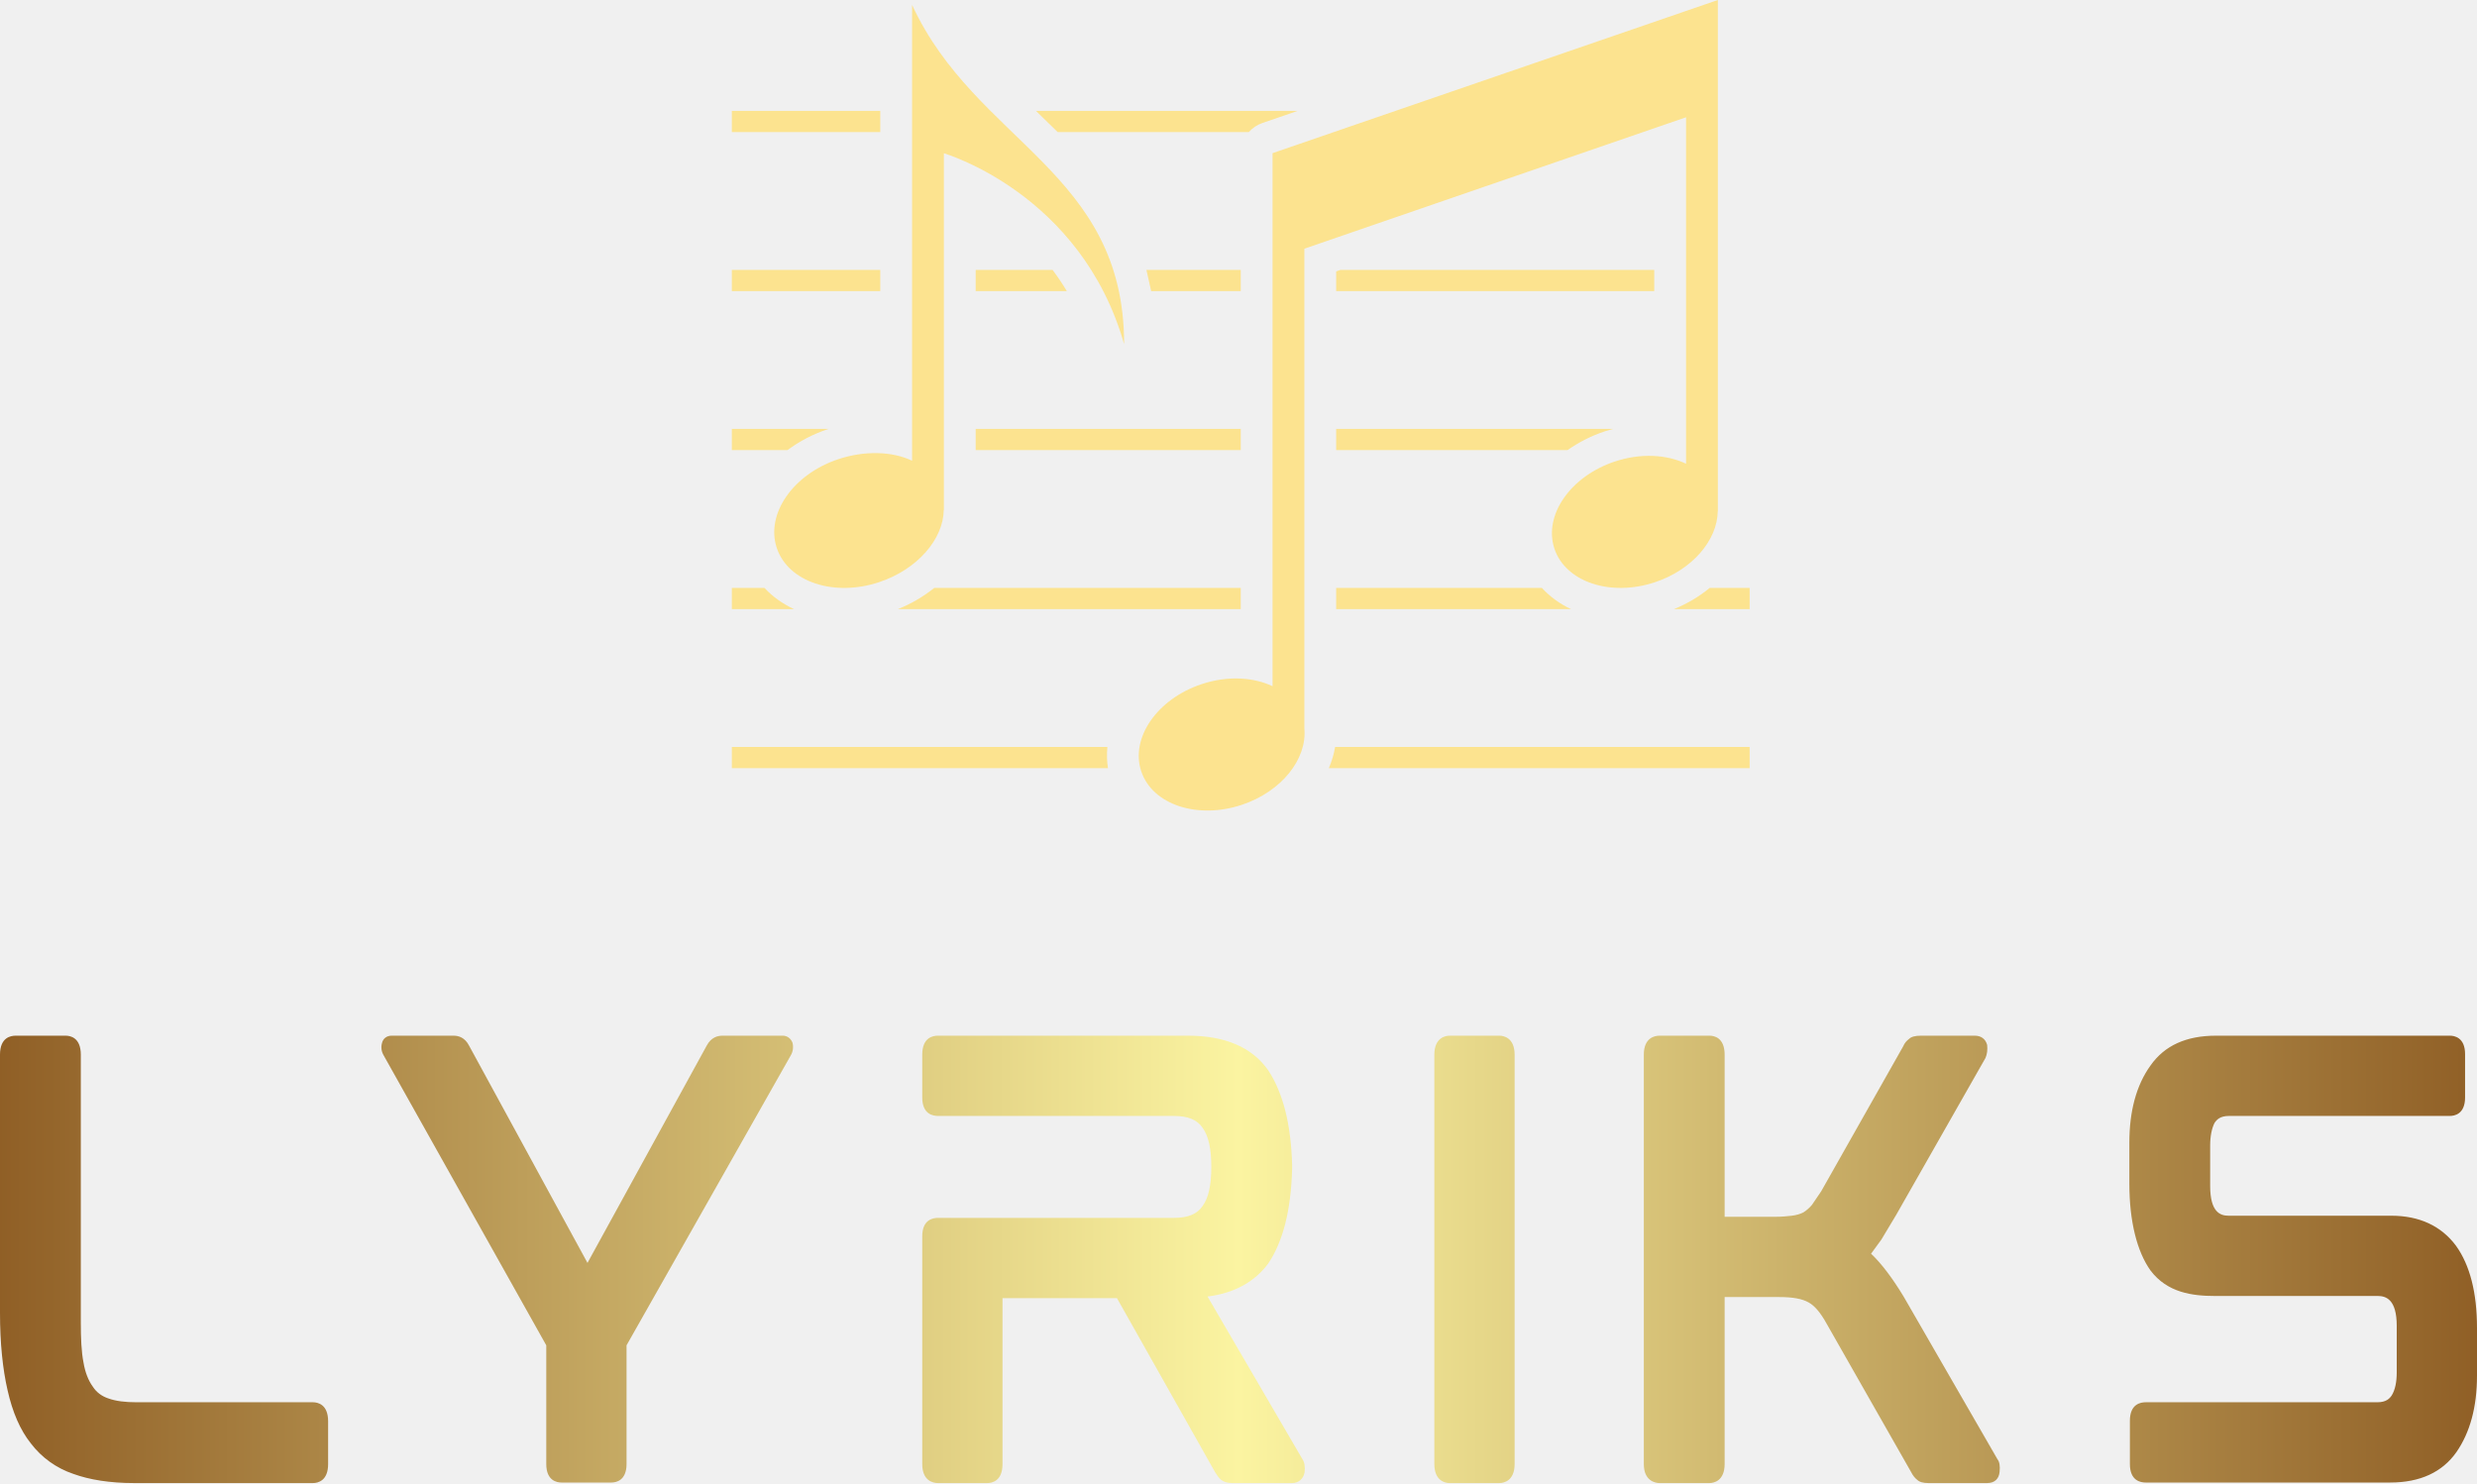
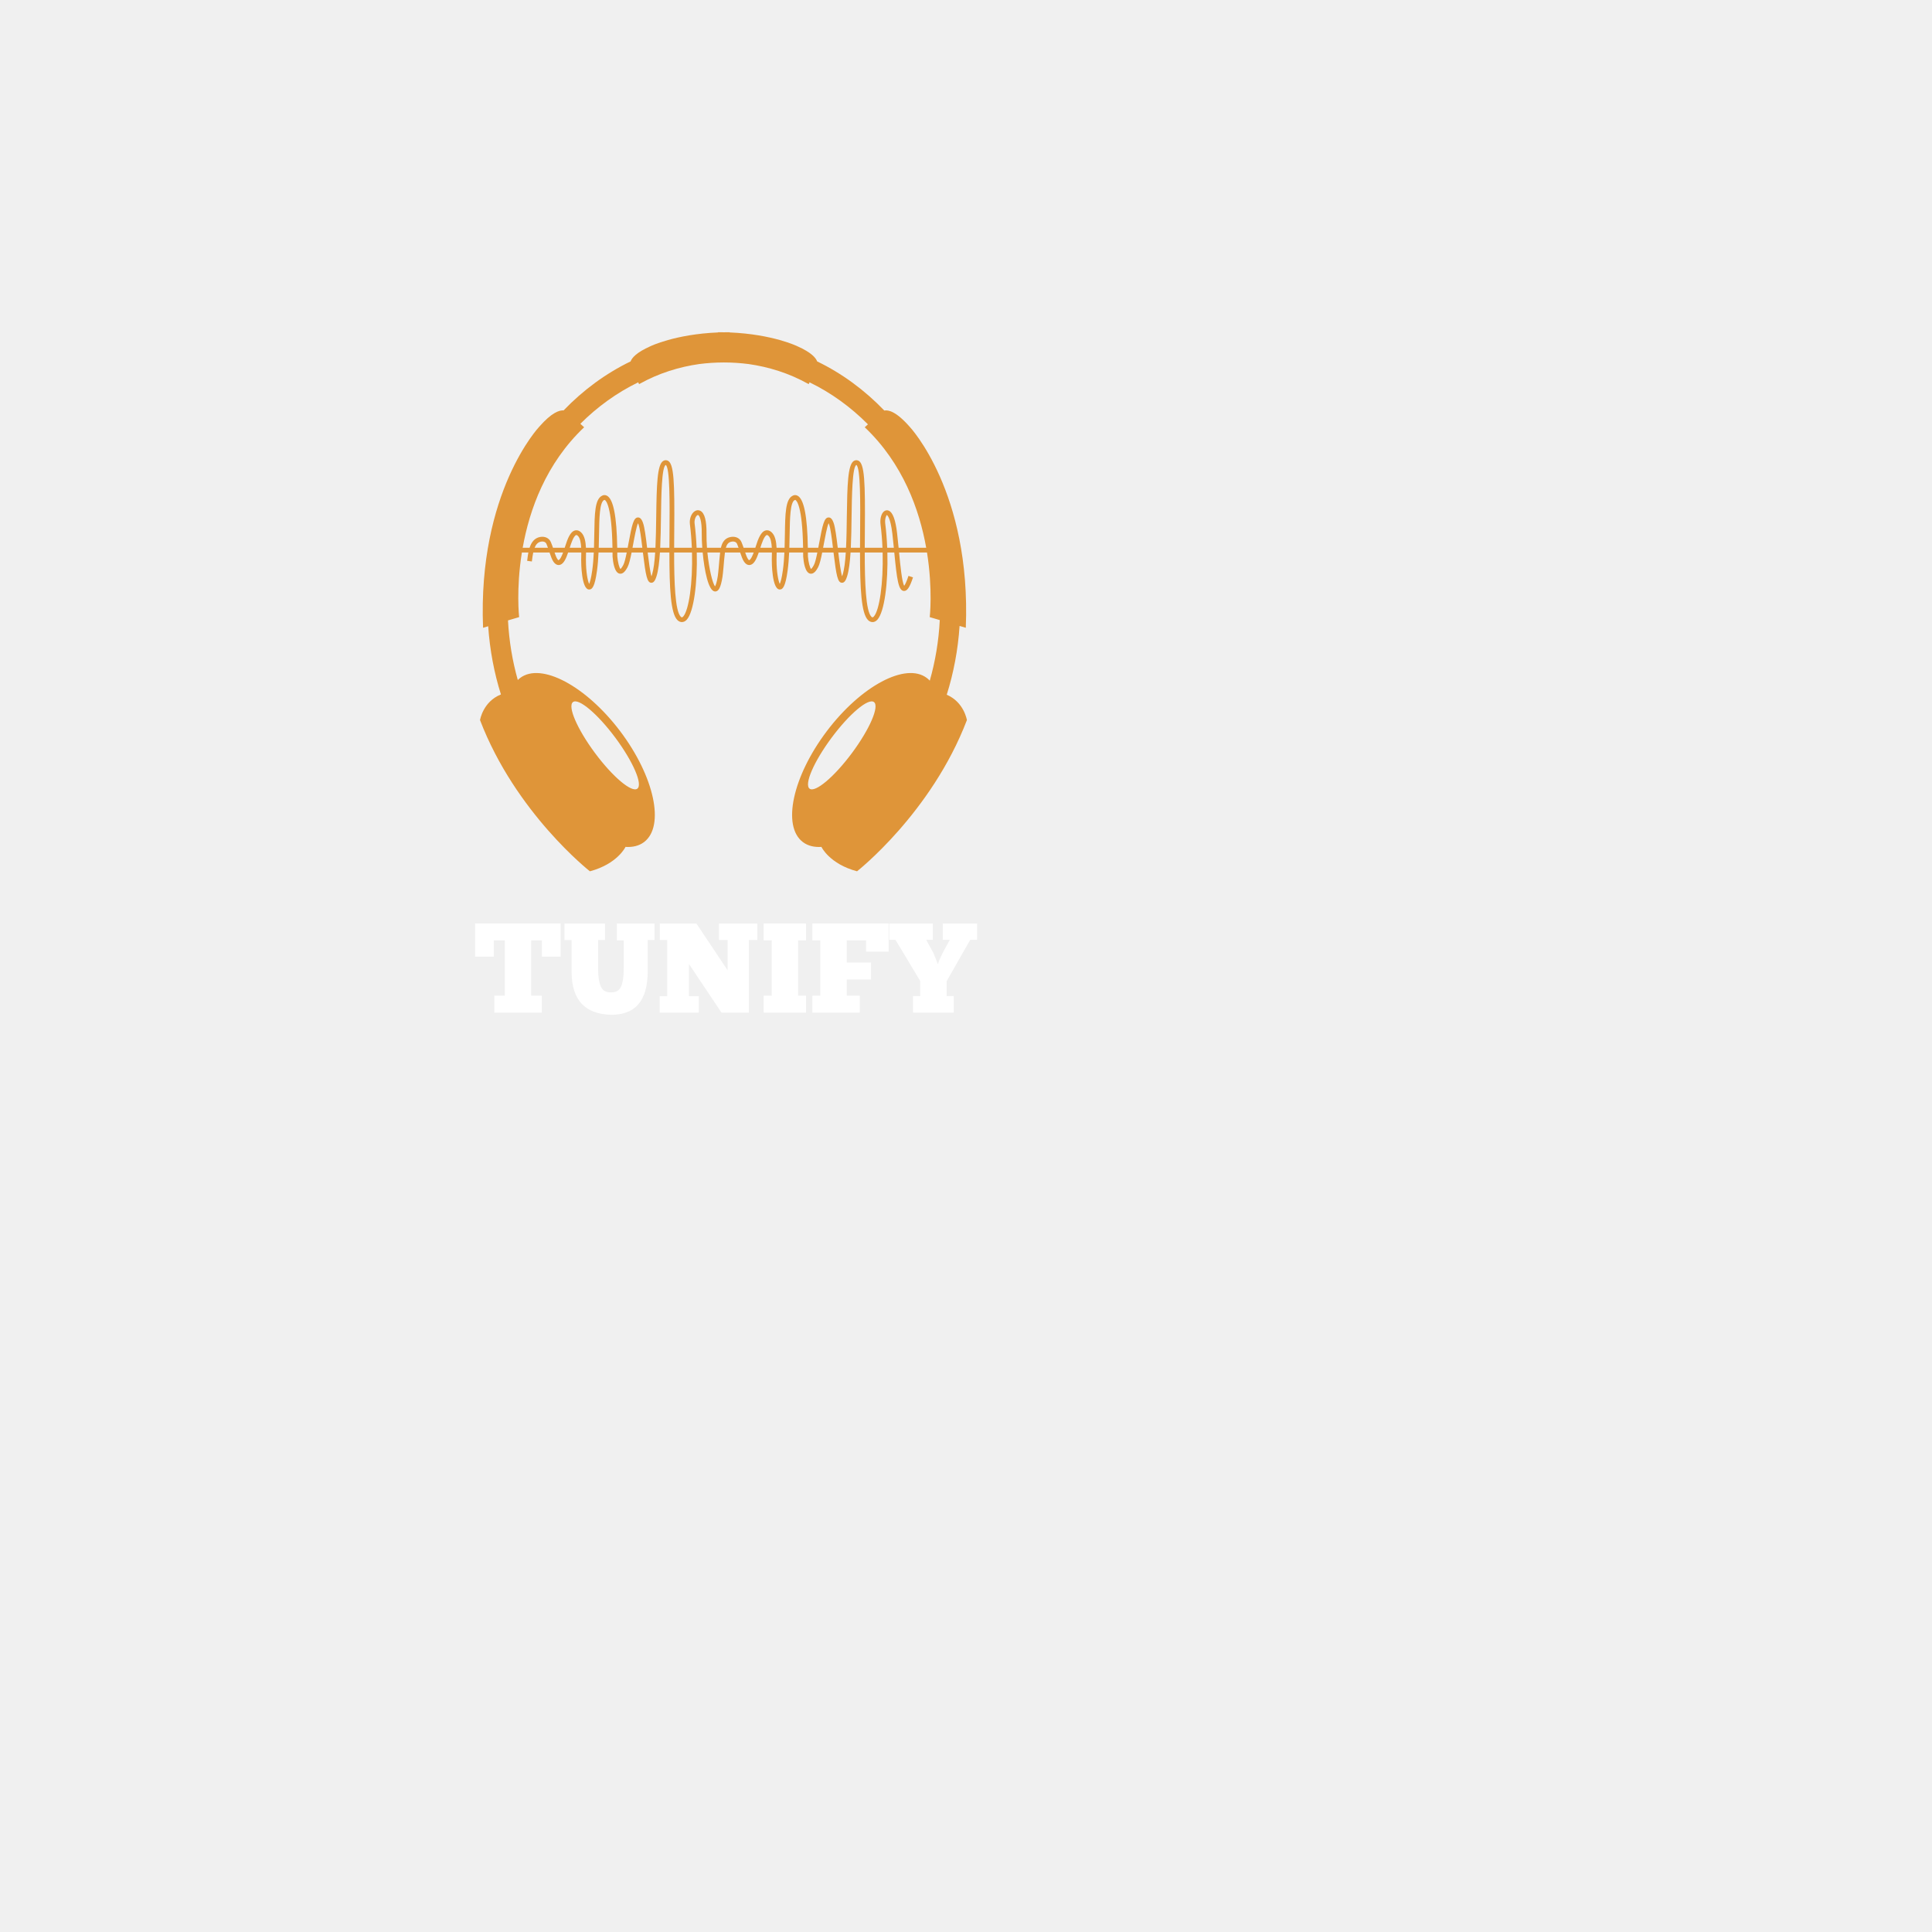
- <svg xmlns="http://www.w3.org/2000/svg" width="220" height="131.741">
+ <svg xmlns="http://www.w3.org/2000/svg" width="500" zoomAndPan="magnify" viewBox="0 0 500 500" height="500" preserveAspectRatio="xMidYMid meet" version="1.0">
  <defs>
-     <linearGradient id="A">
-       <stop stop-color="#8f5e25" offset="0" />
-       <stop stop-color="#fbf4a1" offset=".5" />
-       <stop stop-color="#8f5e25" offset="1" />
-     </linearGradient>
+     <g />
+     <clipPath id="5feca6fc68">
+       <path d="M 124 85.984 L 251 85.984 L 251 225.484 L 124 225.484 Z M 124 85.984 " clip-rule="nonzero" />
+     </clipPath>
  </defs>
-   <path d="M95 8.539L53 22.986V73.27c-1.832-.864-4.27-1.001-6.694-.193-4.192 1.397-6.74 5.078-5.692 8.222s5.295 4.559 9.487 3.162c3.742-1.247 6.166-4.314 5.899-7.195V32l36-12.397v32.681c-1.835-.876-4.286-1.019-6.722-.207-4.192 1.397-6.74 5.078-5.692 8.222s5.295 4.559 9.487 3.162c3.525-1.175 5.878-3.965 5.918-6.692H95V8.539zM19 9v43c-1.869-.892-4.481-.971-6.963-.143-4.269 1.423-6.865 5.172-5.798 8.374s5.393 4.644 9.663 3.221c3.59-1.197 6.047-4.038 6.087-6.816H22V23s12.926 3.741 17 18c0-16.296-14-19-20-32zm18.423 70H2v2h35.476a7.75 7.75 0 0 1-.053-2zM98 81v-2H58.9a8.66 8.66 0 0 1-.591 2H98zM5.078 64H2v2h5.87c-1.081-.501-2.028-1.176-2.792-2zM98 66v-2h-3.769c-.978.804-2.112 1.487-3.377 2H98zm-19.599-2H59v2h22.155a8.74 8.74 0 0 1-2.754-2zM21.09 64a13.4 13.4 0 0 1-3.433 2H50v-2H21.09zM25 49h25v2H25zm-13.875 0H2v2h5.25c1.106-.825 2.395-1.508 3.839-1.99.012-.004.024-.006.036-.01zM59 51h21.822a13.5 13.5 0 0 1 3.507-1.769l.796-.231H59v2zM32.25 34H25v2h8.595c-.427-.712-.877-1.378-1.345-2zM2 34h14v2H2zm57 2h30v-2H59.406l-.406.14zm-17.449 0H50v-2h-8.898l.449 2zm-8.817-15h18.028a2.99 2.99 0 0 1 1.263-.851L55.366 19h-24.68l2.048 2zM2 19h14v2H2z" transform="matrix(.941663 0 0 .941663 63.11667 -8.040863)" fill="#fce38f" />
-   <path d="M26.28 34.08c.36 0 1.12.16 1.12 1.4v3.16c0 1.24-.76 1.4-1.12 1.4h-13.2c-1.76 0-3.28-.24-4.48-.68a6.55 6.55 0 0 1-3.12-2.24c-.8-1-1.36-2.32-1.72-3.92-.36-1.56-.56-3.48-.56-5.72V8.44c0-1.28.8-1.4 1.16-1.4h3.68c.32 0 1.12.12 1.12 1.4v19.72c0 1.2.04 2.2.2 3 .12.72.36 1.32.68 1.76.28.44.68.72 1.16.88.56.2 1.24.28 2.08.28h13zM60.929 7.04c.32 0 .6.2.72.52.08.32.04.64-.12.92l-12.12 21.4v8.76c0 1.24-.8 1.36-1.12 1.36h-3.68c-.32 0-1.12-.12-1.12-1.36v-8.76l-12-21.4a1.15 1.15 0 0 1-.12-.88c.08-.36.36-.56.72-.56h4.56c.36 0 .84.12 1.16.76l8.72 16 8.8-16.04c.32-.6.8-.72 1.16-.72h4.44zm38.329 31.24c.16.24.2.56.16.96-.08.48-.44.8-.92.8h-4.4c-.36 0-.64-.08-.84-.24-.16-.12-.28-.32-.44-.56l-7.24-12.84h-8.44v12.24c0 1.24-.76 1.4-1.12 1.4h-3.64c-.36 0-1.16-.16-1.16-1.4v-16.8c0-1.24.8-1.36 1.16-1.36h17.4c1.04 0 1.72-.28 2.12-.88.44-.6.64-1.56.64-2.88s-.2-2.28-.64-2.88c-.4-.6-1.08-.88-2.12-.88h-17.4c-.36 0-1.16-.12-1.16-1.36V8.44c0-1.28.8-1.4 1.16-1.4h18.44c2.72 0 4.72.84 5.92 2.56 1.08 1.64 1.68 3.96 1.76 7v.24c-.08 3.08-.68 5.4-1.76 7-1 1.36-2.52 2.2-4.48 2.44zm14.529-31.24c.32 0 1.12.16 1.12 1.4v30.2c0 1.24-.8 1.4-1.12 1.4h-3.68c-.32 0-1.12-.16-1.12-1.4V8.44c0-1.24.8-1.4 1.12-1.4h3.68zm29.809 19.24l6.92 12c.16.2.2.52.16.92-.04.52-.36.84-.92.84h-4.32c-.4 0-.68-.08-.84-.24-.16-.12-.32-.32-.44-.56l-6.24-10.96c-.44-.8-.88-1.32-1.32-1.56-.48-.28-1.2-.4-2.16-.4h-4.04v12.32c0 1.24-.8 1.4-1.12 1.4h-3.68c-.32 0-1.16-.16-1.16-1.4V8.44c0-1.28.84-1.4 1.16-1.4h3.68c.32 0 1.12.12 1.12 1.4V20.4h3.68c.52 0 .96-.04 1.28-.08s.6-.12.84-.24c.2-.12.44-.32.64-.56l.68-1 6.04-10.68c.12-.28.28-.44.44-.56.16-.16.44-.24.88-.24h3.96c.48 0 .8.24.92.68.04.36 0 .68-.12.96l-6.6 11.6-1.08 1.8-.76 1.04c.8.76 1.6 1.84 2.4 3.16zm35.969-5.96c2.08 0 3.68.76 4.76 2.2 1.04 1.44 1.56 3.48 1.56 6.08v3.52c0 2.32-.52 4.2-1.52 5.64-1.04 1.48-2.68 2.24-4.88 2.24h-18.04c-.36 0-1.16-.12-1.16-1.36v-3.2c0-1.24.8-1.36 1.16-1.36h17.08c.68 0 .92-.28 1.08-.52.24-.4.36-.96.36-1.68v-3.44c0-1.96-.8-2.2-1.4-2.2h-12c-1.68 0-3.52-.24-4.76-1.88-1-1.4-1.56-3.64-1.56-6.4v-3.04c0-2.32.52-4.24 1.56-5.68 1.04-1.48 2.64-2.2 4.84-2.2h17.24c.32 0 1.12.12 1.12 1.36v3.2c0 1.24-.8 1.36-1.12 1.36h-16.28c-.68 0-.92.28-1.08.52-.2.4-.32.96-.32 1.68v2.96c0 1.96.76 2.2 1.36 2.2h12z" transform="matrix(1.204259 0 0 1.204259 -3.853629 83.52203)" fill="url(#A)" />
+   <g fill="#ffffff" fill-opacity="1">
+     <g transform="translate(122.4609, 262.0689)">
+       <g>
+         <path d="M 22.633 -23.062 L 0.496 -23.062 L 0.496 -14.484 L 5.344 -14.484 L 5.344 -18.707 L 8.184 -18.707 L 8.184 -4.387 L 5.477 -4.387 L 5.477 0 L 17.75 0 L 17.75 -4.387 L 15.012 -4.387 L 15.012 -18.707 L 17.781 -18.707 L 17.781 -14.484 L 22.633 -14.484 Z M 22.633 -23.062 " />
+       </g>
+     </g>
+   </g>
+   <g fill="#ffffff" fill-opacity="1">
+     <g transform="translate(145.5857, 262.0689)">
+       <g>
+         <path d="M 0.496 -23.062 L 0.496 -18.773 L 2.344 -18.773 L 2.344 -10.625 C 2.344 -3.133 5.906 0.363 12.57 0.562 C 18.773 0.562 22.039 -2.969 22.039 -10.789 L 22.039 -18.805 L 23.82 -18.805 L 23.82 -23.062 L 14.055 -23.062 L 14.055 -18.707 L 15.836 -18.707 L 15.836 -11.711 C 15.836 -6.039 14.516 -5.246 12.504 -5.246 C 10.395 -5.246 9.203 -6.367 9.203 -11.68 L 9.203 -18.805 L 10.988 -18.805 L 10.988 -23.062 Z M 0.496 -23.062 " />
+       </g>
+     </g>
+   </g>
+   <g fill="#ffffff" fill-opacity="1">
+     <g transform="translate(169.8981, 262.0689)">
+       <g>
+         <path d="M 26.098 -18.805 L 26.098 -23.062 L 16.168 -23.062 L 16.168 -18.805 L 18.41 -18.805 L 18.41 -10.953 L 10.328 -23.062 L 0.859 -23.062 L 0.859 -18.805 L 2.77 -18.805 L 2.77 -4.258 L 0.824 -4.258 L 0.824 0 L 10.953 0 L 10.953 -4.258 L 8.414 -4.258 L 8.414 -12.57 L 16.828 0 L 23.918 0 L 23.918 -18.805 Z M 26.098 -18.805 " />
+       </g>
+     </g>
+   </g>
+   <g fill="#ffffff" fill-opacity="1">
+     <g transform="translate(196.8166, 262.0689)">
+       <g>
+         <path d="M 0.824 -23.062 L 0.824 -18.707 L 2.902 -18.707 L 2.902 -4.387 L 0.824 -4.387 L 0.824 0 L 11.777 0 L 11.777 -4.387 L 9.734 -4.387 L 9.734 -18.707 L 11.777 -18.707 L 11.777 -23.062 Z M 0.824 -23.062 " />
+       </g>
+     </g>
+   </g>
+   <g fill="#ffffff" fill-opacity="1">
+     <g transform="translate(209.4181, 262.0689)">
+       <g>
+         <path d="M 0.824 -23.062 L 0.824 -18.707 L 2.871 -18.707 L 2.871 -4.387 L 0.824 -4.387 L 0.824 0 L 13.098 0 L 13.098 -4.387 L 9.734 -4.387 L 9.734 -8.578 L 16 -8.578 L 16 -12.965 L 9.734 -12.965 L 9.734 -18.707 L 14.715 -18.707 L 14.715 -15.77 L 20.555 -15.77 L 20.555 -23.062 Z M 0.824 -23.062 " />
+       </g>
+     </g>
+   </g>
+   <g fill="#ffffff" fill-opacity="1">
+     <g transform="translate(230.4647, 262.0689)">
+       <g>
+         <path d="M 12.176 -12.668 C 12.043 -13.23 11.348 -14.715 11.152 -15.34 L 9.238 -18.84 L 10.953 -18.84 L 10.953 -23.062 L -0.328 -23.062 L -0.328 -18.84 L 1.285 -18.84 L 7.688 -8.184 L 7.688 -4.289 L 5.809 -4.289 L 5.809 0 L 16.363 0 L 16.363 -4.289 L 14.516 -4.289 L 14.516 -8.117 L 20.621 -18.84 L 22.402 -18.84 L 22.402 -23.062 L 13.527 -23.062 L 13.527 -18.84 L 15.34 -18.84 L 13.527 -15.508 C 13.164 -14.715 12.438 -13.328 12.305 -12.668 Z M 12.176 -12.668 " />
+       </g>
+     </g>
+   </g>
+   <g clip-path="url(#5feca6fc68)">
+     <path fill="#df9539" d="M 220.496 194.867 C 215.895 201.059 210.984 205.195 209.523 204.109 C 208.062 203.023 210.609 197.125 215.207 190.934 C 219.805 184.742 224.719 180.605 226.176 181.691 C 227.637 182.777 225.094 188.676 220.496 194.867 Z M 232.559 141.754 C 232.438 140.477 232.312 139.199 232.168 138.004 C 231.762 134.516 231.051 132.605 230.012 132.156 C 229.609 131.988 229.172 132.043 228.809 132.316 C 228.094 132.855 227.703 134.254 227.875 135.641 C 228.133 137.684 228.297 139.742 228.383 141.754 L 223.797 141.754 C 223.805 140.277 223.816 138.812 223.824 137.398 C 223.926 124.902 223.793 119.754 222.039 119.172 C 221.645 119.039 221.242 119.094 220.906 119.332 C 219.414 120.395 219.27 125.488 219.156 133.703 C 219.121 136.457 219.082 139.246 218.957 141.754 L 216.809 141.754 C 216.477 139.004 216.156 136.477 215.738 135.316 C 215.578 134.875 215.199 133.832 214.379 133.914 C 213.305 134 212.891 135.723 211.984 140.617 C 211.914 140.988 211.844 141.371 211.77 141.754 L 209.07 141.754 C 208.941 133.543 208.059 129.125 206.387 128.277 C 205.895 128.027 205.43 128.125 205.148 128.293 C 203.27 129.184 203.211 132.965 203.129 138.176 C 203.113 139.32 203.094 140.527 203.051 141.754 L 200.977 141.754 C 200.902 140.211 200.625 138.645 199.746 137.805 C 199.109 137.191 198.523 137.18 198.148 137.277 C 196.906 137.59 196.207 139.484 195.652 141.23 C 195.586 141.438 195.531 141.609 195.488 141.727 C 195.484 141.734 195.48 141.742 195.477 141.754 L 192.438 141.754 C 192.273 141.266 192.098 140.77 191.887 140.281 C 191.449 139.262 190.363 138.742 189.125 138.965 C 187.527 139.246 186.883 140.418 186.574 141.754 L 182.965 141.754 C 182.875 140.527 182.828 139.285 182.844 138.086 C 182.883 134.766 182.355 132.785 181.27 132.207 C 180.789 131.949 180.238 131.992 179.758 132.324 C 178.887 132.922 178.379 134.316 178.547 135.641 C 178.801 137.684 178.965 139.742 179.047 141.754 L 174.469 141.754 C 174.473 140.277 174.484 138.812 174.496 137.398 C 174.594 124.902 174.461 119.754 172.711 119.172 C 172.312 119.039 171.91 119.094 171.574 119.332 C 170.082 120.395 169.938 125.488 169.828 133.703 C 169.789 136.457 169.75 139.246 169.629 141.754 L 167.473 141.754 C 167.145 139.004 166.828 136.477 166.406 135.316 C 166.25 134.875 165.867 133.832 165.047 133.914 C 163.973 134 163.559 135.723 162.652 140.617 C 162.582 140.988 162.512 141.371 162.441 141.754 L 159.738 141.754 C 159.609 133.543 158.727 129.125 157.055 128.277 C 156.562 128.027 156.098 128.125 155.816 128.293 C 153.938 129.184 153.883 132.965 153.801 138.176 C 153.781 139.32 153.762 140.527 153.723 141.754 L 151.645 141.754 C 151.57 140.211 151.293 138.641 150.414 137.805 C 149.777 137.191 149.191 137.18 148.816 137.277 C 147.574 137.59 146.879 139.48 146.32 141.23 C 146.254 141.438 146.195 141.609 146.156 141.727 C 146.152 141.734 146.148 141.742 146.145 141.754 L 143.109 141.754 C 142.941 141.266 142.766 140.77 142.555 140.281 C 142.117 139.262 141.031 138.742 139.793 138.965 C 138.273 139.234 137.496 140.406 137.059 141.754 L 135.27 141.754 C 137.012 131.973 141.246 119.984 151.176 110.574 L 150.195 109.676 C 154.617 105.258 159.664 101.617 165.168 98.945 L 165.391 99.414 C 170.543 96.52 175.855 94.945 180.957 94.215 C 183.051 93.949 185.18 93.805 187.34 93.805 C 189.5 93.805 191.633 93.949 193.73 94.215 C 198.832 94.945 204.141 96.52 209.289 99.414 L 209.512 98.945 C 215.074 101.648 220.168 105.336 224.621 109.816 L 223.793 110.574 C 233.719 119.984 237.957 131.973 239.699 141.754 Z M 229.609 141.754 C 229.523 139.66 229.355 137.543 229.098 135.484 C 228.949 134.305 229.352 133.379 229.523 133.289 C 229.535 133.293 230.426 133.695 230.945 138.148 C 231.082 139.301 231.207 140.523 231.324 141.754 Z M 226.164 159.535 C 226.035 159.684 225.914 159.766 225.828 159.766 C 225.785 159.766 225.672 159.766 225.512 159.602 C 224.035 158.113 223.797 150.582 223.797 142.984 L 228.422 142.984 C 228.629 150.949 227.602 157.906 226.164 159.535 Z M 222.598 137.391 C 222.586 138.906 222.574 140.359 222.57 141.754 L 220.191 141.754 C 220.312 139.238 220.352 136.461 220.387 133.723 C 220.457 128.562 220.562 120.773 221.633 120.328 C 222.723 121.074 222.652 130.504 222.598 137.391 Z M 218.074 148.73 C 218.023 148.898 217.973 149.039 217.934 149.152 C 217.57 147.961 217.219 145.195 216.953 142.984 L 218.891 142.984 C 218.738 145.34 218.496 147.363 218.074 148.73 Z M 213.023 141.754 C 213.078 141.453 213.137 141.148 213.191 140.84 C 213.535 139.008 214.023 136.363 214.445 135.402 C 214.484 135.488 214.531 135.602 214.582 135.738 C 214.945 136.746 215.266 139.227 215.566 141.754 Z M 210.637 146.23 C 210.195 147.055 209.934 147.219 209.93 147.254 C 209.602 147.027 209.203 145.461 209.09 143.973 C 209.09 143.637 209.086 143.309 209.086 142.984 L 211.531 142.984 C 211.242 144.402 210.941 145.664 210.637 146.23 Z M 204.281 141.754 C 204.324 140.531 204.344 139.336 204.359 138.195 C 204.426 134.133 204.488 129.926 205.695 129.398 L 205.777 129.418 L 205.832 129.375 C 206.148 129.535 207.656 130.875 207.84 141.754 Z M 202.609 147.551 C 202.305 149.781 201.984 150.73 201.797 151.121 C 201.438 150.355 200.965 148.121 200.965 144.926 C 200.965 144.695 200.973 144.422 200.98 144.121 C 200.992 143.77 201 143.387 201 142.984 L 203.004 142.984 C 202.93 144.52 202.812 146.062 202.609 147.551 Z M 196.777 141.754 C 196.793 141.703 196.809 141.656 196.824 141.605 C 197.059 140.871 197.766 138.645 198.449 138.469 C 198.59 138.434 198.77 138.57 198.898 138.695 C 199.469 139.238 199.676 140.496 199.742 141.754 Z M 193.863 144.98 C 193.762 144.922 193.496 144.695 193.16 143.828 C 193.051 143.551 192.949 143.266 192.852 142.984 L 195.059 142.984 C 194.762 143.793 194.309 144.836 193.863 144.98 Z M 187.848 141.754 C 188.094 140.883 188.512 140.324 189.34 140.176 C 190.016 140.055 190.547 140.277 190.758 140.77 C 190.895 141.09 191.02 141.422 191.137 141.754 Z M 186.277 143.883 C 186.246 144.238 186.211 144.586 186.168 144.949 C 186.164 144.98 185.91 148.18 185.758 149.133 C 185.484 150.855 185.203 151.512 185.055 151.75 C 184.402 150.969 183.496 147.203 183.074 142.984 L 186.371 142.984 C 186.332 143.289 186.305 143.59 186.277 143.883 Z M 180.281 141.754 C 180.191 139.66 180.023 137.543 179.766 135.484 C 179.648 134.535 180.031 133.629 180.457 133.34 C 180.594 133.242 180.652 133.27 180.688 133.289 C 181.051 133.484 181.656 134.711 181.609 138.066 C 181.598 139.055 181.645 140.344 181.746 141.754 Z M 176.832 159.535 C 176.703 159.684 176.578 159.766 176.496 159.766 C 176.453 159.766 176.34 159.766 176.18 159.602 C 174.699 158.113 174.465 150.582 174.465 142.984 L 179.09 142.984 C 179.301 150.949 178.27 157.906 176.832 159.535 Z M 173.266 137.391 C 173.254 138.906 173.242 140.359 173.238 141.754 L 170.859 141.754 C 170.98 139.238 171.02 136.461 171.059 133.723 C 171.129 128.562 171.234 120.773 172.301 120.328 C 173.395 121.074 173.32 130.504 173.266 137.391 Z M 168.742 148.73 C 168.691 148.898 168.641 149.039 168.598 149.152 C 168.238 147.961 167.887 145.195 167.621 142.984 L 169.559 142.984 C 169.406 145.34 169.16 147.363 168.742 148.73 Z M 163.691 141.754 C 163.746 141.453 163.805 141.148 163.863 140.84 C 164.199 139.008 164.691 136.363 165.113 135.402 C 165.156 135.488 165.199 135.602 165.25 135.738 C 165.613 136.746 165.93 139.227 166.234 141.754 Z M 161.305 146.23 C 160.867 147.055 160.602 147.219 160.598 147.254 C 160.27 147.027 159.871 145.461 159.758 143.973 C 159.758 143.637 159.754 143.309 159.754 142.984 L 162.199 142.984 C 161.914 144.402 161.609 145.664 161.305 146.23 Z M 154.953 141.754 C 154.992 140.531 155.012 139.336 155.031 138.195 C 155.094 134.133 155.156 129.926 156.363 129.398 L 156.445 129.418 L 156.5 129.375 C 156.816 129.535 158.324 130.875 158.508 141.754 Z M 153.277 147.551 C 152.973 149.781 152.652 150.73 152.469 151.121 C 152.109 150.355 151.637 148.121 151.637 144.926 C 151.637 144.695 151.645 144.422 151.648 144.121 C 151.656 143.77 151.668 143.387 151.668 142.984 L 153.672 142.984 C 153.598 144.52 153.48 146.062 153.277 147.551 Z M 147.445 141.754 C 147.457 141.703 147.477 141.656 147.492 141.602 C 147.727 140.871 148.438 138.645 149.121 138.469 C 149.258 138.434 149.438 138.57 149.566 138.695 C 150.137 139.238 150.34 140.496 150.41 141.754 Z M 144.531 144.98 C 144.43 144.922 144.164 144.695 143.824 143.828 C 143.715 143.551 143.617 143.266 143.52 142.984 L 145.727 142.984 C 145.43 143.793 144.977 144.836 144.531 144.98 Z M 138.355 141.754 C 138.695 140.906 139.195 140.32 140.008 140.176 C 140.684 140.055 141.215 140.277 141.426 140.77 C 141.562 141.09 141.691 141.422 141.805 141.754 Z M 148.289 181.691 C 149.75 180.605 154.66 184.742 159.262 190.934 C 163.855 197.125 166.402 203.023 164.941 204.109 C 163.484 205.195 158.57 201.059 153.973 194.867 C 149.375 188.676 146.828 182.777 148.289 181.691 Z M 245.016 179.797 C 246.789 174.164 247.926 168.191 248.34 161.992 L 249.949 162.469 C 251.359 127.285 235.414 110.438 235.414 110.438 C 231.91 106.438 229.859 106.043 228.859 106.25 C 223.785 100.969 217.922 96.645 211.48 93.531 C 211.133 92.594 209.945 91.203 206.383 89.617 C 206.383 89.617 200.02 86.496 188.84 86.035 L 188.84 85.98 C 188.328 85.98 187.832 85.984 187.34 85.996 C 186.848 85.984 186.352 85.98 185.84 85.98 L 185.84 86.035 C 174.66 86.496 168.301 89.617 168.301 89.617 C 164.734 91.203 163.547 92.594 163.199 93.531 C 156.773 96.641 150.918 100.953 145.852 106.215 C 144.777 106.129 142.781 106.75 139.555 110.438 C 139.555 110.438 123.609 127.285 125.016 162.469 L 126.344 162.074 C 126.762 168.219 127.887 174.137 129.641 179.723 C 124.984 181.578 124.23 186.359 124.23 186.359 C 133.43 210.422 152.664 225.488 152.664 225.488 C 159.773 223.602 161.867 219.211 161.867 219.211 C 161.855 219.199 161.844 219.188 161.832 219.176 C 163.719 219.305 165.379 218.914 166.68 217.93 C 172.125 213.812 169.359 200.969 160.504 189.238 C 151.645 177.512 140.055 171.34 134.609 175.457 C 134.395 175.617 134.195 175.801 134.008 175.988 C 132.613 171.078 131.75 165.91 131.469 160.562 L 134.352 159.711 C 134.352 159.711 133.531 152.547 135.062 142.984 L 136.742 142.984 C 136.625 143.59 136.547 144.191 136.48 144.723 L 136.426 145.145 L 137.645 145.309 L 137.699 144.879 C 137.785 144.207 137.879 143.566 138.004 142.984 L 142.223 142.984 C 142.367 143.418 142.512 143.848 142.68 144.277 C 143.043 145.211 143.441 145.773 143.922 146.051 C 144.285 146.254 144.676 146.289 145.047 146.141 C 145.969 145.785 146.543 144.426 147.027 142.984 L 150.438 142.984 C 150.434 143.391 150.426 143.77 150.422 144.09 C 150.41 144.406 150.406 144.688 150.406 144.926 C 150.406 145.695 150.461 152.426 152.41 152.559 C 153.262 152.617 153.938 151.816 154.496 147.719 C 154.711 146.168 154.828 144.566 154.902 142.984 L 158.523 142.984 C 158.523 143.32 158.527 143.664 158.527 144.02 C 158.645 145.559 159.031 148.184 160.328 148.457 C 161.281 148.66 161.961 147.613 162.391 146.812 C 162.785 146.07 163.125 144.652 163.457 142.984 L 166.383 142.984 C 167.129 149.141 167.477 150.727 168.508 150.82 C 169.254 150.887 169.629 150.027 169.918 149.094 C 170.375 147.613 170.633 145.465 170.789 142.984 L 173.238 142.984 C 173.238 152.465 173.574 158.723 175.305 160.469 C 176.008 161.18 177.016 161.191 177.758 160.352 C 179.547 158.316 180.531 150.953 180.32 142.984 L 181.852 142.984 C 182.289 147.621 183.32 152.93 185.004 153.074 C 185.957 153.152 186.535 152.07 186.973 149.324 C 187.133 148.324 187.383 145.18 187.391 145.078 C 187.434 144.734 187.469 144.367 187.504 143.996 C 187.539 143.637 187.57 143.301 187.613 142.984 L 191.555 142.984 C 191.699 143.418 191.844 143.848 192.012 144.277 C 192.379 145.211 192.77 145.773 193.254 146.051 C 193.617 146.254 194.008 146.289 194.379 146.141 C 195.301 145.785 195.871 144.426 196.363 142.984 L 199.77 142.984 C 199.77 143.391 199.758 143.77 199.75 144.09 C 199.746 144.406 199.738 144.688 199.738 144.926 C 199.738 145.695 199.793 152.426 201.742 152.559 C 202.59 152.609 203.266 151.816 203.828 147.719 C 204.039 146.168 204.16 144.566 204.234 142.984 L 207.855 142.984 C 207.859 143.32 207.859 143.664 207.859 144.02 C 207.977 145.559 208.363 148.184 209.66 148.457 C 210.613 148.66 211.293 147.613 211.723 146.812 C 212.117 146.07 212.457 144.652 212.785 142.984 L 215.715 142.984 C 216.457 149.141 216.809 150.727 217.84 150.82 C 218.59 150.887 218.961 150.027 219.25 149.094 C 219.703 147.613 219.965 145.465 220.121 142.984 L 222.57 142.984 C 222.574 152.465 222.906 158.723 224.637 160.469 C 224.98 160.812 225.391 160.996 225.828 160.996 C 226.285 160.996 226.707 160.781 227.09 160.352 C 228.879 158.32 229.859 150.953 229.652 142.984 L 231.441 142.984 C 232.125 150.078 232.523 152.789 233.871 152.938 C 234.75 153.039 235.426 152.047 236.285 149.422 L 235.113 149.039 C 234.559 150.734 234.188 151.371 234.004 151.602 C 233.43 150.633 233 146.34 232.68 142.984 L 239.906 142.984 C 241.438 152.547 240.617 159.711 240.617 159.711 L 243.215 160.477 C 242.938 165.914 242.051 171.172 240.625 176.152 C 240.387 175.898 240.133 175.664 239.855 175.457 C 234.41 171.34 222.82 177.512 213.965 189.238 C 205.109 200.969 202.34 213.812 207.785 217.93 C 209.09 218.914 210.746 219.305 212.637 219.176 C 212.621 219.188 212.609 219.199 212.602 219.211 C 212.602 219.211 214.691 223.602 221.801 225.488 C 221.801 225.488 241.035 210.422 250.234 186.359 C 250.234 186.359 249.504 181.707 245.016 179.797 " fill-opacity="1" fill-rule="nonzero" />
+   </g>
</svg>
